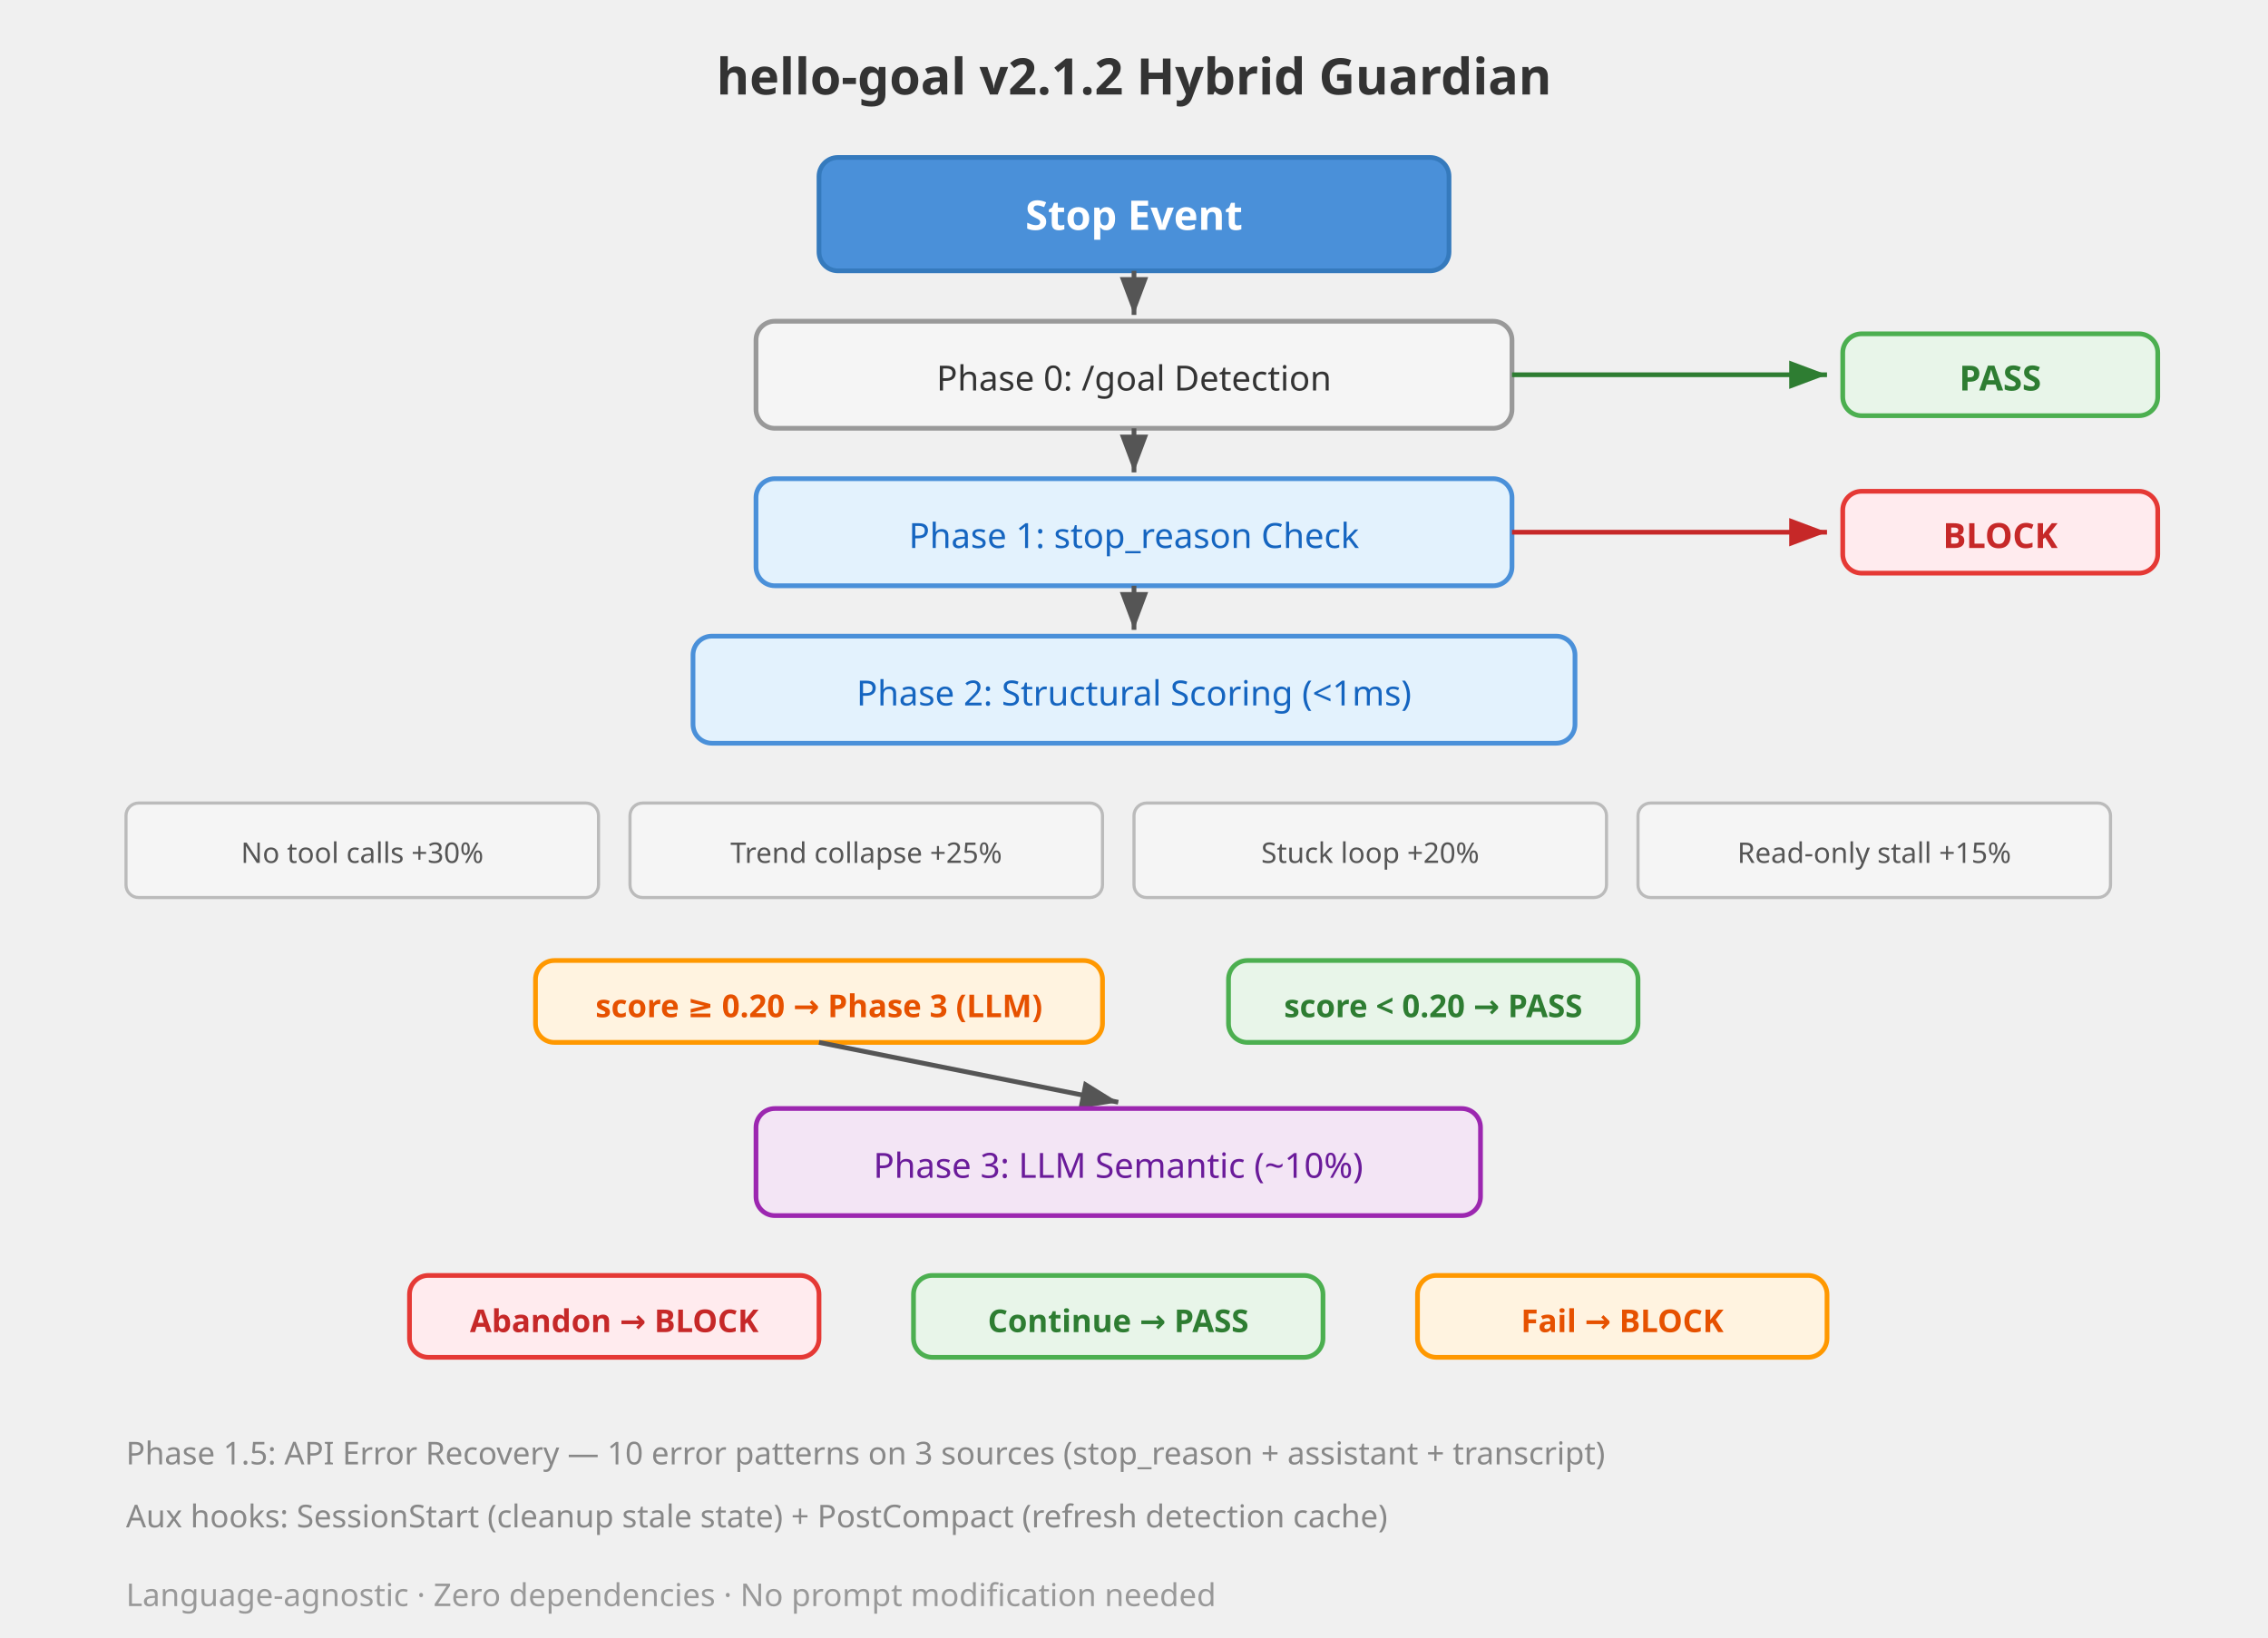
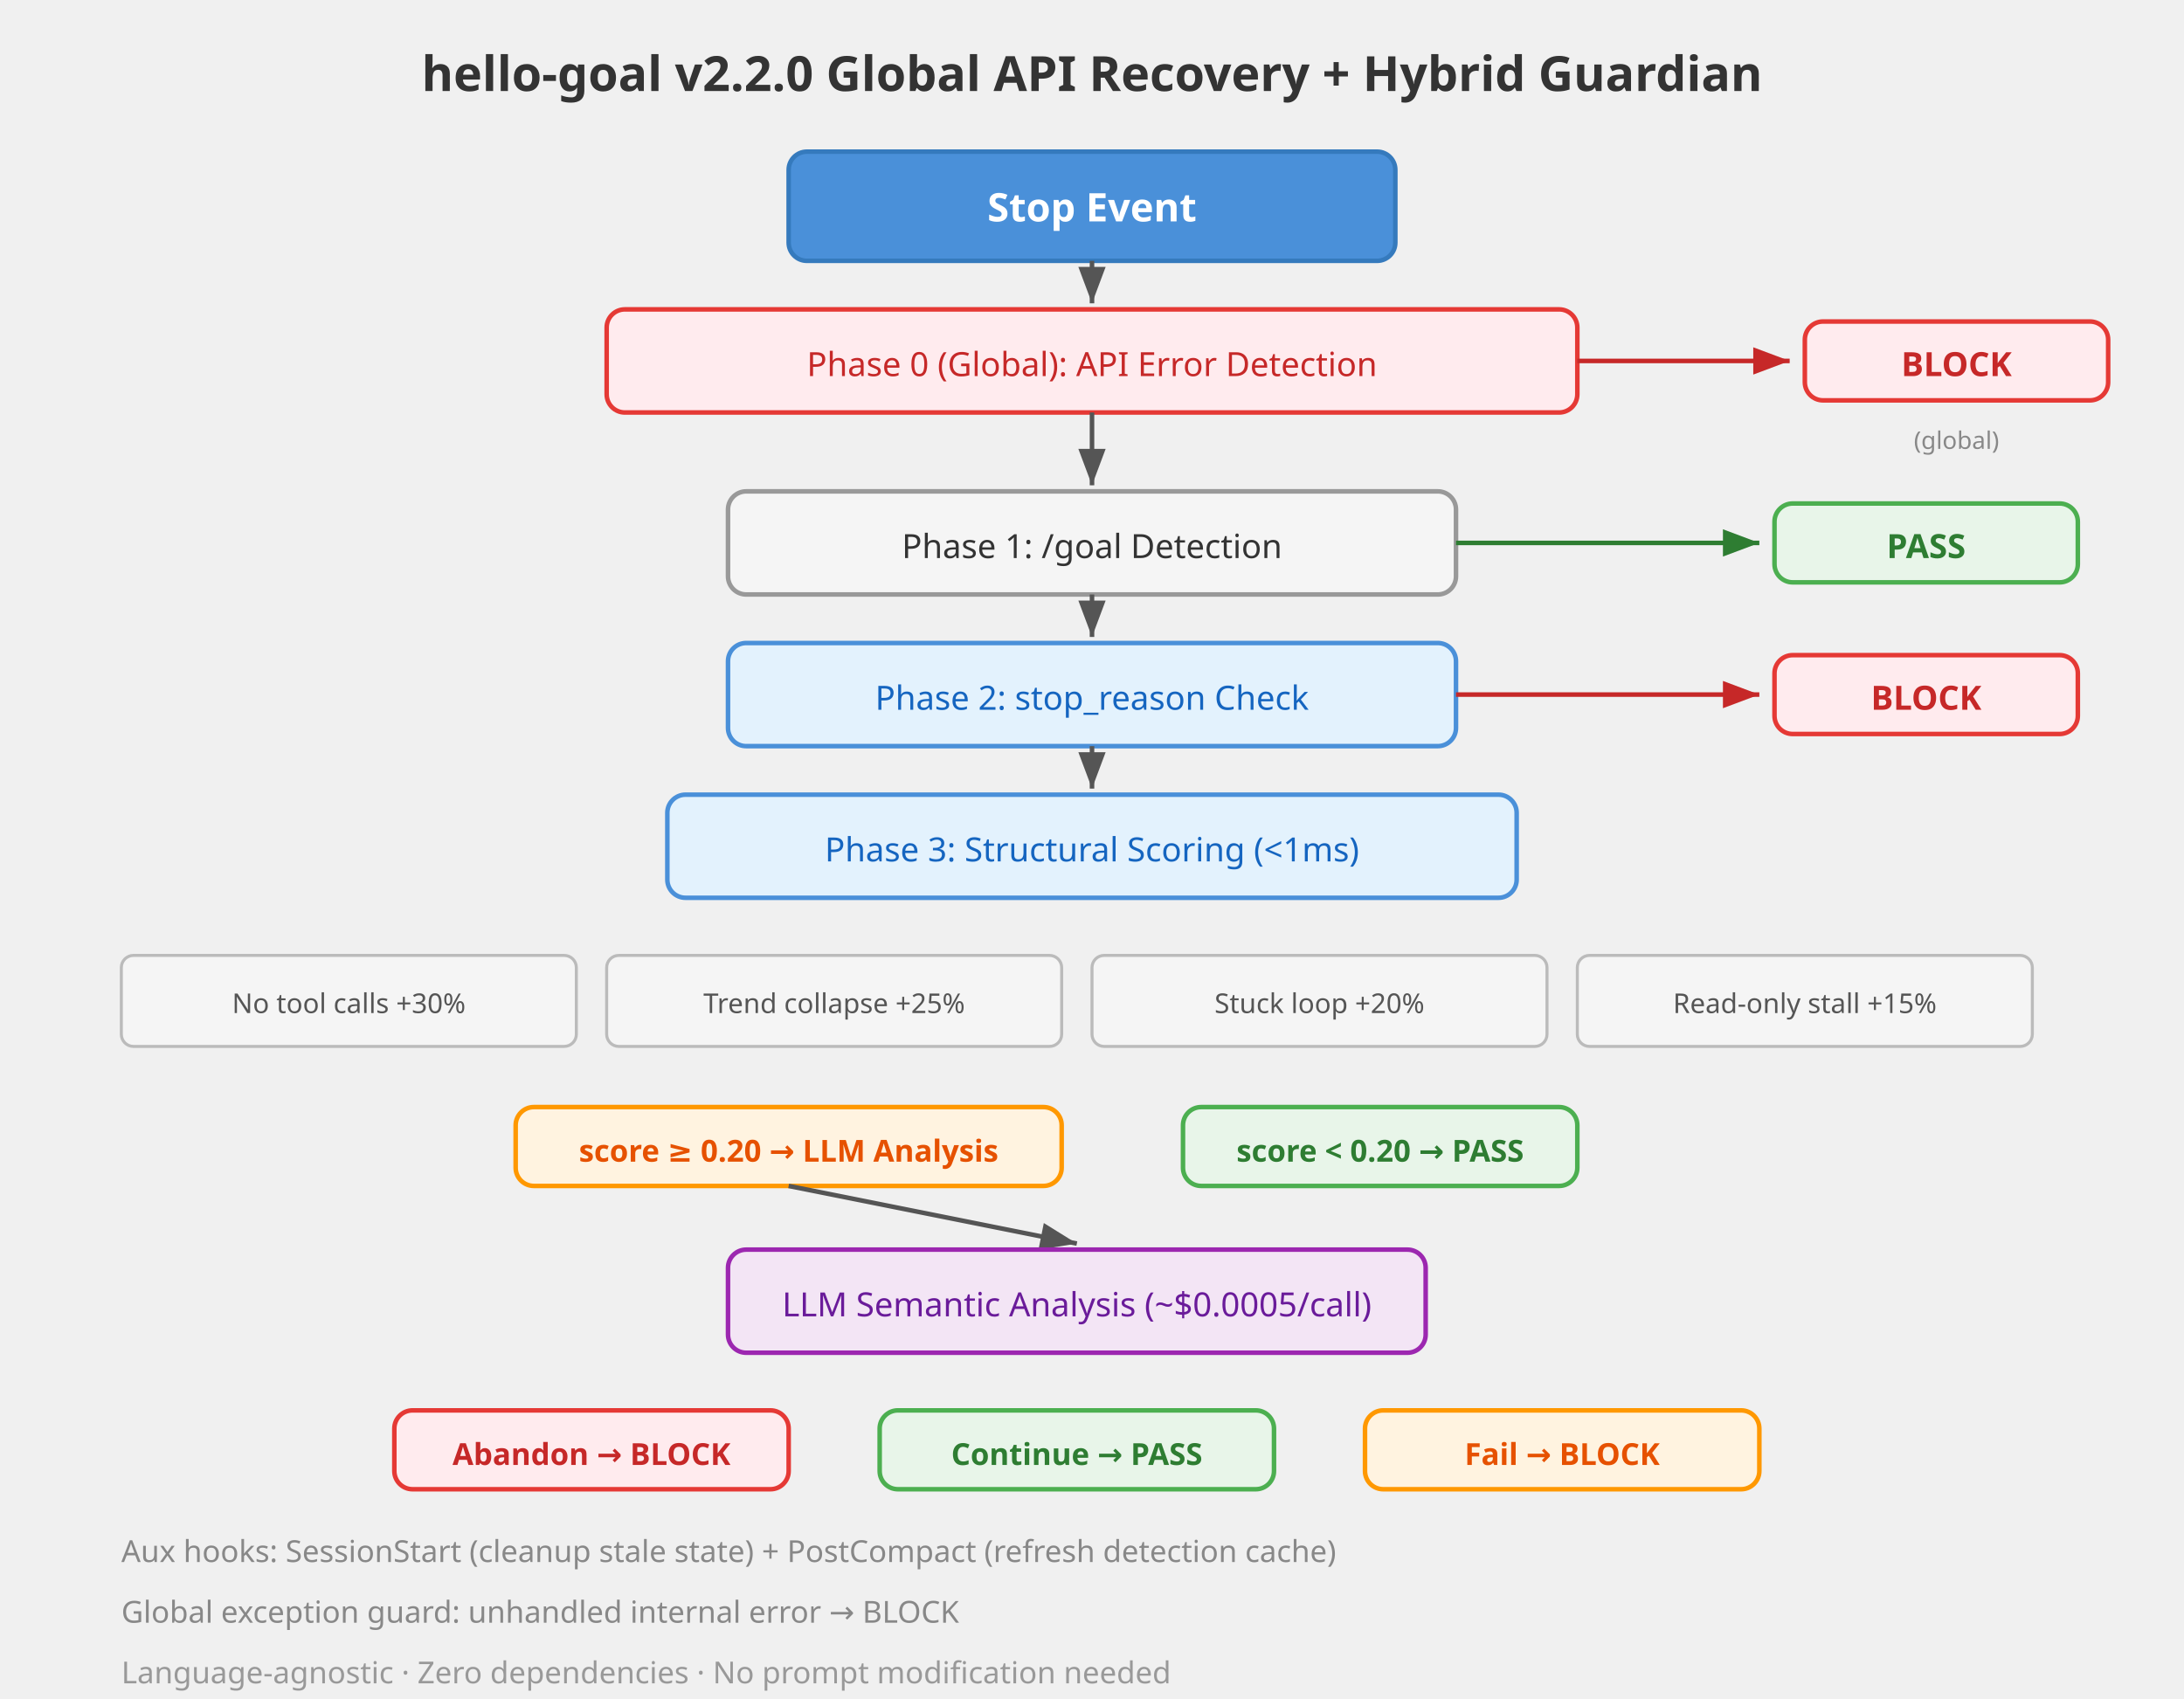
- <svg xmlns="http://www.w3.org/2000/svg" viewBox="0 0 720 520" font-family="system-ui, sans-serif">
+ <svg xmlns="http://www.w3.org/2000/svg" viewBox="0 0 720 560" font-family="system-ui, sans-serif">
  <defs>
    <marker id="arrow" markerWidth="8" markerHeight="6" refX="8" refY="3" orient="auto">
      <path d="M0,0 L8,3 L0,6 Z" fill="#555" />
    </marker>
    <marker id="arrowGreen" markerWidth="8" markerHeight="6" refX="8" refY="3" orient="auto">
      <path d="M0,0 L8,3 L0,6 Z" fill="#2e7d32" />
    </marker>
    <marker id="arrowRed" markerWidth="8" markerHeight="6" refX="8" refY="3" orient="auto">
      <path d="M0,0 L8,3 L0,6 Z" fill="#c62828" />
    </marker>
  </defs>
-   <text x="360" y="30" text-anchor="middle" font-size="16" font-weight="bold" fill="#333">hello-goal v2.1.2 Hybrid Guardian</text>
+   <text x="360" y="30" text-anchor="middle" font-size="16" font-weight="bold" fill="#333">hello-goal v2.2.0 Global API Recovery + Hybrid Guardian</text>
  <rect x="260" y="50" width="200" height="36" rx="6" fill="#4a90d9" stroke="#357abd" stroke-width="1.5" />
  <text x="360" y="73" text-anchor="middle" font-size="13" fill="#fff" font-weight="bold">Stop Event</text>
  <line x1="360" y1="86" x2="360" y2="100" stroke="#555" stroke-width="1.5" marker-end="url(#arrow)" />
-   <rect x="240" y="102" width="240" height="34" rx="6" fill="#f5f5f5" stroke="#999" stroke-width="1.5" />
-   <text x="360" y="124" text-anchor="middle" font-size="11" fill="#333">Phase 0: /goal Detection</text>
-   <line x1="480" y1="119" x2="580" y2="119" stroke="#2e7d32" stroke-width="1.5" marker-end="url(#arrowGreen)" />
-   <rect x="585" y="106" width="100" height="26" rx="6" fill="#e8f5e9" stroke="#4caf50" stroke-width="1.5" />
-   <text x="635" y="124" text-anchor="middle" font-size="11" fill="#2e7d32" font-weight="bold">PASS</text>
-   <line x1="360" y1="136" x2="360" y2="150" stroke="#555" stroke-width="1.5" marker-end="url(#arrow)" />
-   <rect x="240" y="152" width="240" height="34" rx="6" fill="#e3f2fd" stroke="#4a90d9" stroke-width="1.5" />
-   <text x="360" y="174" text-anchor="middle" font-size="11" fill="#1565c0">Phase 1: stop_reason Check</text>
-   <line x1="480" y1="169" x2="580" y2="169" stroke="#c62828" stroke-width="1.5" marker-end="url(#arrowRed)" />
-   <rect x="585" y="156" width="100" height="26" rx="6" fill="#ffebee" stroke="#e53935" stroke-width="1.5" />
-   <text x="635" y="174" text-anchor="middle" font-size="11" fill="#c62828" font-weight="bold">BLOCK</text>
-   <line x1="360" y1="186" x2="360" y2="200" stroke="#555" stroke-width="1.5" marker-end="url(#arrow)" />
-   <rect x="220" y="202" width="280" height="34" rx="6" fill="#e3f2fd" stroke="#4a90d9" stroke-width="1.5" />
-   <text x="360" y="224" text-anchor="middle" font-size="11" fill="#1565c0">Phase 2: Structural Scoring (&lt;1ms)</text>
-   <rect x="40" y="255" width="150" height="30" rx="4" fill="#f5f5f5" stroke="#bbb" stroke-width="1" />
-   <text x="115" y="274" text-anchor="middle" font-size="9" fill="#555">No tool calls +30%</text>
-   <rect x="200" y="255" width="150" height="30" rx="4" fill="#f5f5f5" stroke="#bbb" stroke-width="1" />
-   <text x="275" y="274" text-anchor="middle" font-size="9" fill="#555">Trend collapse +25%</text>
-   <rect x="360" y="255" width="150" height="30" rx="4" fill="#f5f5f5" stroke="#bbb" stroke-width="1" />
-   <text x="435" y="274" text-anchor="middle" font-size="9" fill="#555">Stuck loop +20%</text>
-   <rect x="520" y="255" width="150" height="30" rx="4" fill="#f5f5f5" stroke="#bbb" stroke-width="1" />
-   <text x="595" y="274" text-anchor="middle" font-size="9" fill="#555">Read-only stall +15%</text>
-   <rect x="170" y="305" width="180" height="26" rx="6" fill="#fff3e0" stroke="#ff9800" stroke-width="1.5" />
-   <text x="260" y="323" text-anchor="middle" font-size="10" fill="#e65100" font-weight="bold">score ≥ 0.20 → Phase 3 (LLM)</text>
-   <rect x="390" y="305" width="130" height="26" rx="6" fill="#e8f5e9" stroke="#4caf50" stroke-width="1.5" />
-   <text x="455" y="323" text-anchor="middle" font-size="10" fill="#2e7d32" font-weight="bold">score &lt; 0.20 → PASS</text>
-   <line x1="260" y1="331" x2="355" y2="350" stroke="#555" stroke-width="1.5" marker-end="url(#arrow)" />
-   <rect x="240" y="352" width="230" height="34" rx="6" fill="#f3e5f5" stroke="#9c27b0" stroke-width="1.5" />
-   <text x="355" y="374" text-anchor="middle" font-size="11" fill="#6a1b9a">Phase 3: LLM Semantic (~10%)</text>
-   <rect x="130" y="405" width="130" height="26" rx="6" fill="#ffebee" stroke="#e53935" stroke-width="1.5" />
-   <text x="195" y="423" text-anchor="middle" font-size="10" fill="#c62828" font-weight="bold">Abandon → BLOCK</text>
-   <rect x="290" y="405" width="130" height="26" rx="6" fill="#e8f5e9" stroke="#4caf50" stroke-width="1.5" />
-   <text x="355" y="423" text-anchor="middle" font-size="10" fill="#2e7d32" font-weight="bold">Continue → PASS</text>
-   <rect x="450" y="405" width="130" height="26" rx="6" fill="#fff3e0" stroke="#ff9800" stroke-width="1.5" />
-   <text x="515" y="423" text-anchor="middle" font-size="10" fill="#e65100" font-weight="bold">Fail → BLOCK</text>
-   <text x="40" y="465" font-size="10" fill="#888">Phase 1.5: API Error Recovery — 10 error patterns on 3 sources (stop_reason + assistant + transcript)</text>
-   <text x="40" y="485" font-size="10" fill="#888">Aux hooks: SessionStart (cleanup stale state) + PostCompact (refresh detection cache)</text>
-   <text x="40" y="510" font-size="10" fill="#999">Language-agnostic · Zero dependencies · No prompt modification needed</text>
+   <rect x="200" y="102" width="320" height="34" rx="6" fill="#ffebee" stroke="#e53935" stroke-width="1.5" />
+   <text x="360" y="124" text-anchor="middle" font-size="11" fill="#c62828">Phase 0 (Global): API Error Detection</text>
+   <line x1="520" y1="119" x2="590" y2="119" stroke="#c62828" stroke-width="1.5" marker-end="url(#arrowRed)" />
+   <rect x="595" y="106" width="100" height="26" rx="6" fill="#ffebee" stroke="#e53935" stroke-width="1.5" />
+   <text x="645" y="124" text-anchor="middle" font-size="11" fill="#c62828" font-weight="bold">BLOCK</text>
+   <text x="645" y="148" text-anchor="middle" font-size="8" fill="#888">(global)</text>
+   <line x1="360" y1="136" x2="360" y2="160" stroke="#555" stroke-width="1.5" marker-end="url(#arrow)" />
+   <rect x="240" y="162" width="240" height="34" rx="6" fill="#f5f5f5" stroke="#999" stroke-width="1.5" />
+   <text x="360" y="184" text-anchor="middle" font-size="11" fill="#333">Phase 1: /goal Detection</text>
+   <line x1="480" y1="179" x2="580" y2="179" stroke="#2e7d32" stroke-width="1.5" marker-end="url(#arrowGreen)" />
+   <rect x="585" y="166" width="100" height="26" rx="6" fill="#e8f5e9" stroke="#4caf50" stroke-width="1.5" />
+   <text x="635" y="184" text-anchor="middle" font-size="11" fill="#2e7d32" font-weight="bold">PASS</text>
+   <line x1="360" y1="196" x2="360" y2="210" stroke="#555" stroke-width="1.5" marker-end="url(#arrow)" />
+   <rect x="240" y="212" width="240" height="34" rx="6" fill="#e3f2fd" stroke="#4a90d9" stroke-width="1.5" />
+   <text x="360" y="234" text-anchor="middle" font-size="11" fill="#1565c0">Phase 2: stop_reason Check</text>
+   <line x1="480" y1="229" x2="580" y2="229" stroke="#c62828" stroke-width="1.5" marker-end="url(#arrowRed)" />
+   <rect x="585" y="216" width="100" height="26" rx="6" fill="#ffebee" stroke="#e53935" stroke-width="1.5" />
+   <text x="635" y="234" text-anchor="middle" font-size="11" fill="#c62828" font-weight="bold">BLOCK</text>
+   <line x1="360" y1="246" x2="360" y2="260" stroke="#555" stroke-width="1.5" marker-end="url(#arrow)" />
+   <rect x="220" y="262" width="280" height="34" rx="6" fill="#e3f2fd" stroke="#4a90d9" stroke-width="1.5" />
+   <text x="360" y="284" text-anchor="middle" font-size="11" fill="#1565c0">Phase 3: Structural Scoring (&lt;1ms)</text>
+   <rect x="40" y="315" width="150" height="30" rx="4" fill="#f5f5f5" stroke="#bbb" stroke-width="1" />
+   <text x="115" y="334" text-anchor="middle" font-size="9" fill="#555">No tool calls +30%</text>
+   <rect x="200" y="315" width="150" height="30" rx="4" fill="#f5f5f5" stroke="#bbb" stroke-width="1" />
+   <text x="275" y="334" text-anchor="middle" font-size="9" fill="#555">Trend collapse +25%</text>
+   <rect x="360" y="315" width="150" height="30" rx="4" fill="#f5f5f5" stroke="#bbb" stroke-width="1" />
+   <text x="435" y="334" text-anchor="middle" font-size="9" fill="#555">Stuck loop +20%</text>
+   <rect x="520" y="315" width="150" height="30" rx="4" fill="#f5f5f5" stroke="#bbb" stroke-width="1" />
+   <text x="595" y="334" text-anchor="middle" font-size="9" fill="#555">Read-only stall +15%</text>
+   <rect x="170" y="365" width="180" height="26" rx="6" fill="#fff3e0" stroke="#ff9800" stroke-width="1.5" />
+   <text x="260" y="383" text-anchor="middle" font-size="10" fill="#e65100" font-weight="bold">score ≥ 0.20 → LLM Analysis</text>
+   <rect x="390" y="365" width="130" height="26" rx="6" fill="#e8f5e9" stroke="#4caf50" stroke-width="1.5" />
+   <text x="455" y="383" text-anchor="middle" font-size="10" fill="#2e7d32" font-weight="bold">score &lt; 0.20 → PASS</text>
+   <line x1="260" y1="391" x2="355" y2="410" stroke="#555" stroke-width="1.5" marker-end="url(#arrow)" />
+   <rect x="240" y="412" width="230" height="34" rx="6" fill="#f3e5f5" stroke="#9c27b0" stroke-width="1.5" />
+   <text x="355" y="434" text-anchor="middle" font-size="11" fill="#6a1b9a">LLM Semantic Analysis (~$0.0005/call)</text>
+   <rect x="130" y="465" width="130" height="26" rx="6" fill="#ffebee" stroke="#e53935" stroke-width="1.5" />
+   <text x="195" y="483" text-anchor="middle" font-size="10" fill="#c62828" font-weight="bold">Abandon → BLOCK</text>
+   <rect x="290" y="465" width="130" height="26" rx="6" fill="#e8f5e9" stroke="#4caf50" stroke-width="1.5" />
+   <text x="355" y="483" text-anchor="middle" font-size="10" fill="#2e7d32" font-weight="bold">Continue → PASS</text>
+   <rect x="450" y="465" width="130" height="26" rx="6" fill="#fff3e0" stroke="#ff9800" stroke-width="1.5" />
+   <text x="515" y="483" text-anchor="middle" font-size="10" fill="#e65100" font-weight="bold">Fail → BLOCK</text>
+   <text x="40" y="515" font-size="10" fill="#888">Aux hooks: SessionStart (cleanup stale state) + PostCompact (refresh detection cache)</text>
+   <text x="40" y="535" font-size="10" fill="#888">Global exception guard: unhandled internal error → BLOCK</text>
+   <text x="40" y="555" font-size="10" fill="#999">Language-agnostic · Zero dependencies · No prompt modification needed</text>
</svg>
